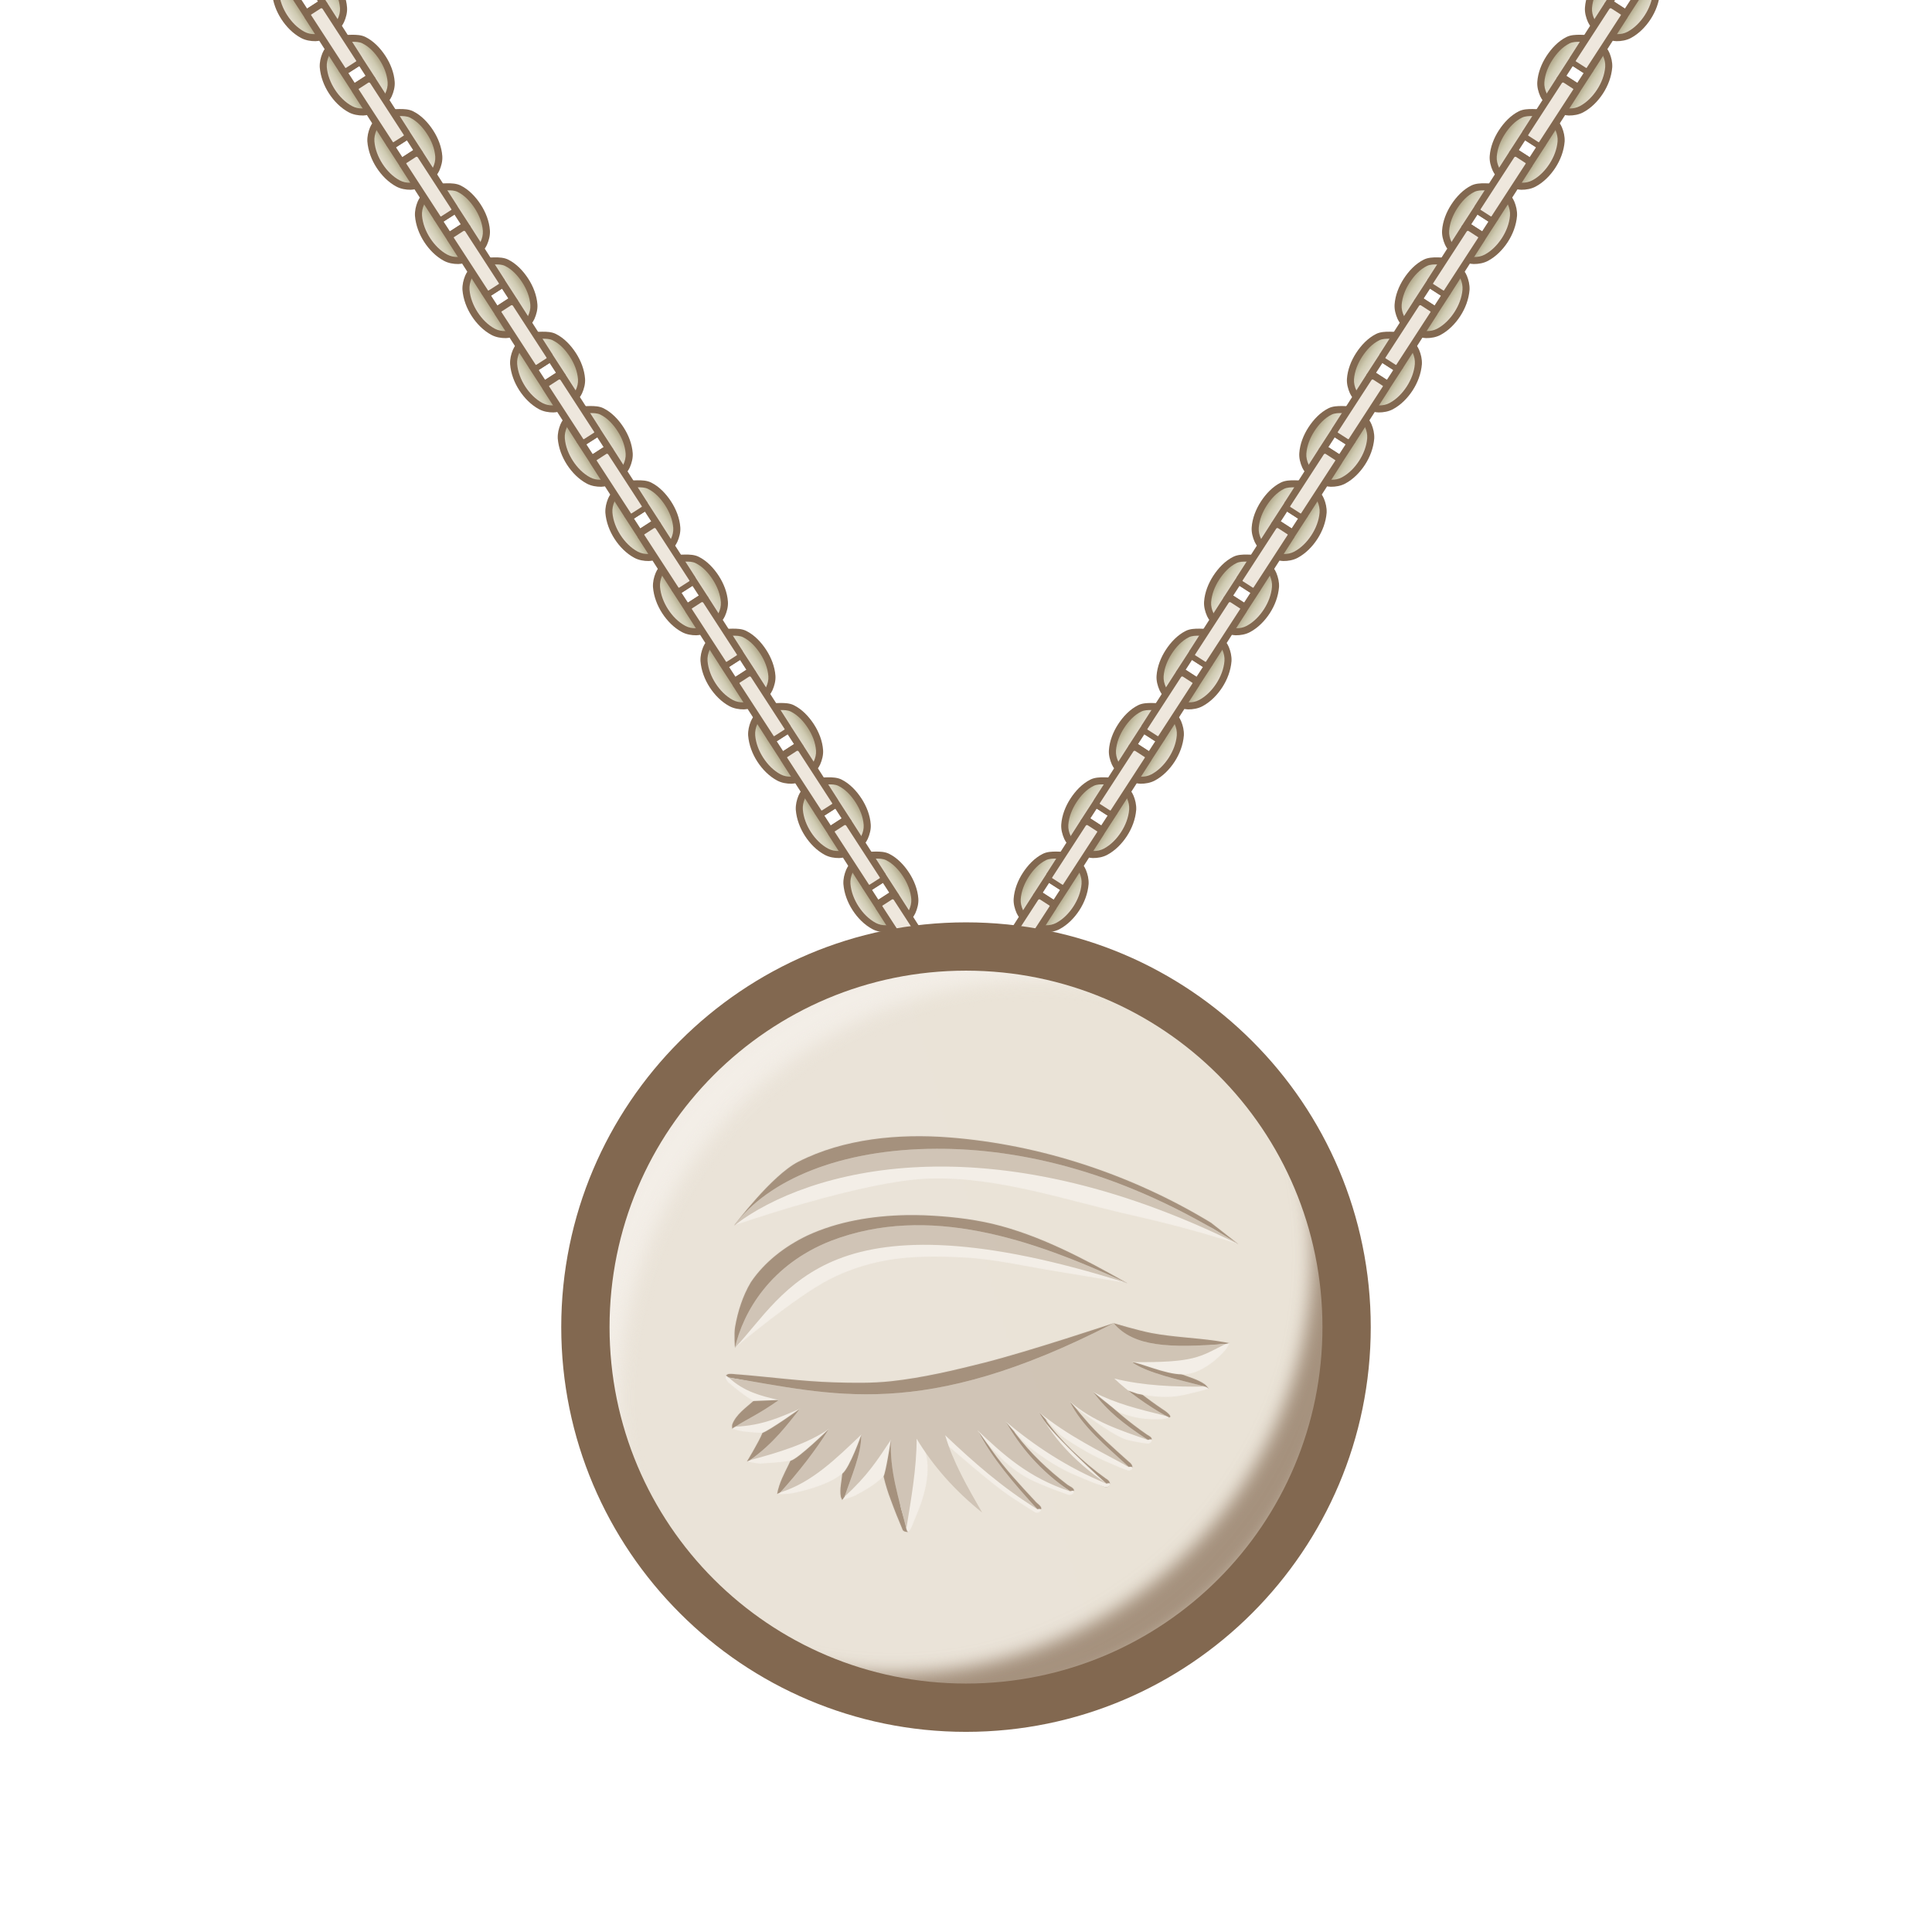
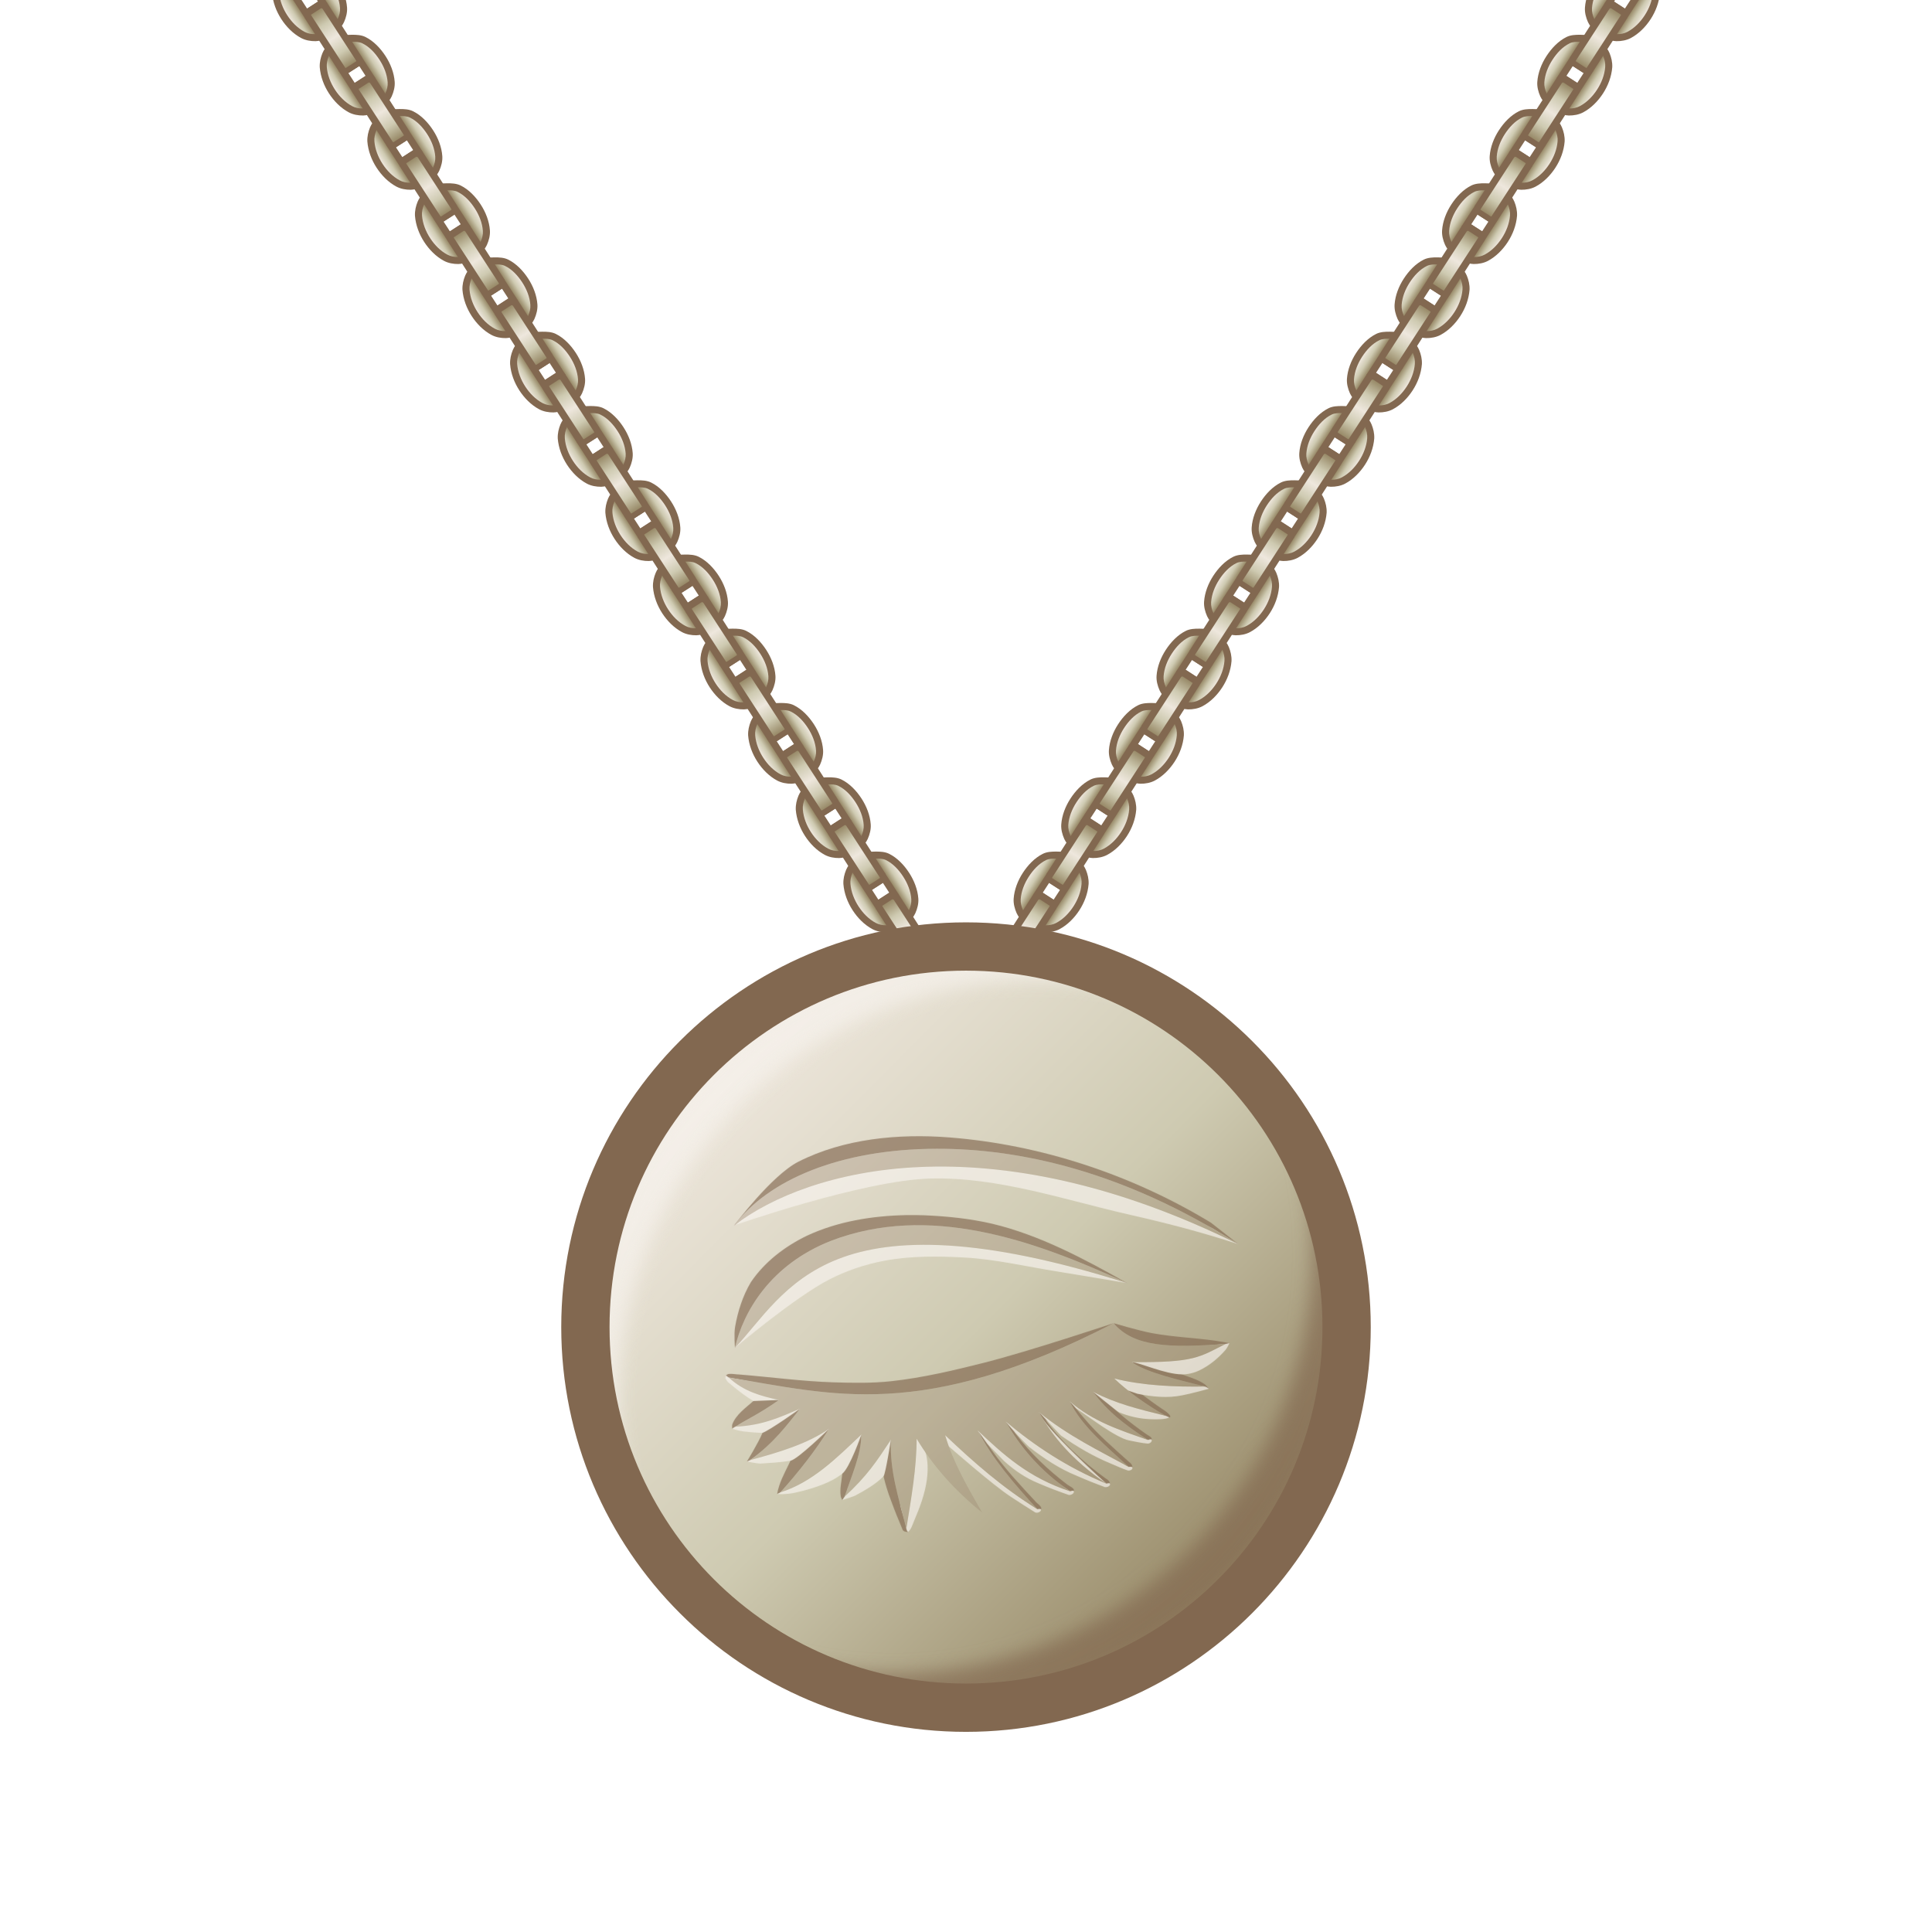
<svg xmlns="http://www.w3.org/2000/svg" xmlns:xlink="http://www.w3.org/1999/xlink" height="500" viewBox="0 0 500 500" width="500">
-   <linearGradient id="a" gradientTransform="matrix(391.593 0 0 -391.593 60.7962 7618.49)" gradientUnits="userSpaceOnUse" spreadMethod="pad" x1="0" x2="1" y1="0" y2="0">
+   <filter id="a" color-interpolation-filters="sRGB" height="1.007" width="1.005" x="-.003" y="-.003">
+     <feGaussianBlur stdDeviation=".147" />
+   </filter>
+   <filter id="b" color-interpolation-filters="sRGB" height="1.062" width="1.062" x="-.031" y="-.031">
+     <feGaussianBlur stdDeviation="2.216" />
+   </filter>
+   <filter id="c" color-interpolation-filters="sRGB" height="1.062" width="1.062" x="-.031" y="-.031">
+     <feGaussianBlur stdDeviation="2.216" />
+   </filter>
+   <clipPath id="d">
+     <path d="m250 238.703c-57.778 0-104.75 46.972-104.75 104.75 0 57.778 46.972 104.75 104.75 104.75s104.75-46.972 104.75-104.75c0-57.778-46.972-104.75-104.75-104.75z" />
+   </clipPath>
+   <linearGradient id="e" gradientTransform="matrix(3.55578 0 0 3.562357 413.3653 93.35611)" gradientUnits="userSpaceOnUse" spreadMethod="pad" x1="-65.965" x2="-108.658" y1="31.088" y2="44.931">
    <stop offset="0" stop-color="#eee7dd" />
    <stop offset=".511" stop-color="#cecab1" />
    <stop offset="1" stop-color="#988a68" />
  </linearGradient>
-   <linearGradient id="b" gradientUnits="userSpaceOnUse" spreadMethod="reflect" x1="195.785" x2="329.512" xlink:href="#a" y1="315.37" y2="353.553" />
-   <filter id="c" color-interpolation-filters="sRGB" height="1.007" width="1.005" x="-.003" y="-.003">
-     <feGaussianBlur stdDeviation=".147" />
-   </filter>
-   <filter id="d" color-interpolation-filters="sRGB" height="1.062" width="1.062" x="-.031" y="-.031">
-     <feGaussianBlur stdDeviation="2.216" />
-   </filter>
-   <filter id="e" color-interpolation-filters="sRGB" height="1.062" width="1.062" x="-.031" y="-.031">
-     <feGaussianBlur stdDeviation="2.216" />
-   </filter>
-   <clipPath id="f">
-     <path d="m250 238.703c-57.778 0-104.75 46.972-104.75 104.75 0 57.778 46.972 104.75 104.75 104.75s104.75-46.972 104.75-104.75c0-57.778-46.972-104.75-104.75-104.75z" />
-   </clipPath>
-   <linearGradient id="g" gradientTransform="translate(-47.05071 92.93406)" gradientUnits="userSpaceOnUse" x1="436.814" x2="445.33" xlink:href="#a" y1="103.626" y2="118.139" />
-   <linearGradient id="h" gradientTransform="translate(-47.05071 92.93406)" gradientUnits="userSpaceOnUse" x1="421.382" x2="429.498" xlink:href="#a" y1="82.363" y2="96.55" />
-   <linearGradient id="i" gradientUnits="userSpaceOnUse" x1="422.54" x2="459.679" xlink:href="#a" y1="164.772" y2="143.292" />
+   <linearGradient id="f" gradientTransform="matrix(3.55578 0 0 3.562357 413.3653 93.35611)" gradientUnits="userSpaceOnUse" spreadMethod="reflect" x1="-64.296" x2="-27.591" xlink:href="#e" y1="51.887" y2="88.524" />
+   <linearGradient id="g" gradientTransform="matrix(3.55578 0 0 3.562357 413.3653 93.35611)" gradientUnits="userSpaceOnUse" spreadMethod="reflect" x1="9.045" x2="3.797" xlink:href="#e" y1="19.196" y2="22.185" />
+   <linearGradient id="h" gradientTransform="matrix(3.55578 0 0 3.562357 413.3653 93.35611)" gradientUnits="userSpaceOnUse" spreadMethod="reflect" x1="-6.131" x2="-7.387" xlink:href="#e" y1="32.796" y2="30.599" />
+   <linearGradient id="i" gradientTransform="matrix(3.55578 0 0 3.562357 413.3653 93.35611)" gradientUnits="userSpaceOnUse" spreadMethod="reflect" x1="-11.17" x2="-9.929" xlink:href="#e" y1="23.98" y2="26.151" />
  <g stroke-width="6.966" transform="matrix(.1435507 0 0 .1435507 -110.3061 85.89929)">
    <g transform="matrix(.5397043 .8418547 -.8418547 .5397043 985.8172 -1453.214)">
      <use transform="translate(-407.2935 352.1392)" xlink:href="#j" />
      <use transform="translate(387.758 352.1392)" xlink:href="#j" />
      <use transform="translate(1182.87 352.1392)" xlink:href="#j" />
    </g>
    <g transform="matrix(-.5397043 .8418547 .8418547 .5397043 4034.097 -1453.214)">
      <use transform="translate(-407.2935 352.1392)" xlink:href="#j" />
      <use transform="translate(387.758 352.1392)" xlink:href="#j" />
      <use transform="translate(1182.87 352.1392)" xlink:href="#j" />
    </g>
  </g>
-   <g clip-path="url(#f)">
+   <g clip-path="url(#d)">
    <g fill-rule="evenodd">
-       <path d="m348.5 343.454a98.5 98.5 0 0 1 -98.5 98.5 98.5 98.5 0 0 1 -98.5-98.5 98.5 98.5 0 0 1 98.5-98.5 98.5 98.5 0 0 1 98.5 98.5z" fill="url(#b)" stroke-linecap="round" stroke-linejoin="round" stroke-width="12.5" />
-       <path d="m325.104 270.525a108.866 108.866 0 0 1 14.555 53.721 108.866 108.866 0 0 1 -108.865 108.865 108.866 108.866 0 0 1 -53.57-14.412c4.736 4.582 9.898 8.722 15.428 12.354a108.866 108.866 0 0 0 46.984 10.9 108.866 108.866 0 0 0 108.865-108.865 108.866 108.866 0 0 0 -10.766-46.773c-3.702-5.666-7.933-10.953-12.631-15.789z" fill="#826850" filter="url(#d)" opacity=".667" />
-       <path d="m259.723 244.953a108.222 108.222 0 0 0 -108.223 108.223 108.222 108.222 0 0 0 13.047 50.76c3.35 4.72 7.063 9.164 11.129 13.262a108.222 108.222 0 0 1 -15.387-55.232 108.222 108.222 0 0 1 108.223-108.223 108.222 108.222 0 0 1 55.418 15.562c-4.63-4.616-9.69-8.799-15.111-12.49a108.222 108.222 0 0 0 -49.096-11.861z" style="fill:#f7f3ee;stroke-width:16;stroke-linecap:round;stroke-linejoin:round;opacity:.667;filter:url(#e)" />
+       <path d="m348.5 343.454a98.5 98.5 0 0 1 -98.5 98.5 98.5 98.5 0 0 1 -98.5-98.5 98.5 98.5 0 0 1 98.5-98.5 98.5 98.5 0 0 1 98.5 98.5z" fill="url(#f)" />
+       <path d="m325.104 270.525a108.866 108.866 0 0 1 14.555 53.721 108.866 108.866 0 0 1 -108.865 108.865 108.866 108.866 0 0 1 -53.57-14.412c4.736 4.582 9.898 8.722 15.428 12.354a108.866 108.866 0 0 0 46.984 10.9 108.866 108.866 0 0 0 108.865-108.865 108.866 108.866 0 0 0 -10.766-46.773c-3.702-5.666-7.933-10.953-12.631-15.789z" fill="#826850" filter="url(#b)" opacity=".667" />
+       <path d="m259.723 244.953a108.222 108.222 0 0 0 -108.223 108.223 108.222 108.222 0 0 0 13.047 50.76c3.35 4.72 7.063 9.164 11.129 13.262a108.222 108.222 0 0 1 -15.387-55.232 108.222 108.222 0 0 1 108.223-108.223 108.222 108.222 0 0 1 55.418 15.562c-4.63-4.616-9.69-8.799-15.111-12.49a108.222 108.222 0 0 0 -49.096-11.861z" style="fill:#f7f3ee;stroke-width:16;stroke-linecap:round;stroke-linejoin:round;opacity:.667;filter:url(#c)" />
    </g>
    <g transform="translate(4.848085 3)">
-       <g filter="url(#c)" opacity=".667">
+       <g filter="url(#a)" opacity=".667">
        <path d="m185.18 314.12s37.305-16.982 54.034-16.116c26.622 1.251 52.685 9.412 76.45 21l-7.102-5.563c-20.454-12.433-44.078-20.238-67.762-22.079-13.139-1.022-27.287.314-39.032 6.291-6.943 3.534-16.587 16.467-16.587 16.467zm17.361 12.361c3.344-2.718 7.221-4.804 11.41-5.867 3.478-.966 7.075-1.437 10.672-1.667 1.349-.074 2.931-.134 4.373-.131 8.086-.011 16.169 1.045 24.061 2.515 11.36 2.137 22.821 5.366 33.835 7.751-11.307-6.385-22.772-12.481-34.996-15.388-5.735-1.326-11.619-1.928-17.492-2.179-1.577-.056-3.156-.068-4.734-.045v-0c-8.761.176-17.641 1.601-25.639 5.311-5.714 2.755-10.968 6.75-14.55 12.039-2.116 3.551-3.388 7.562-4.093 11.602-.309 1.77-.034 5.391-.034 5.391s11.069-14.406 17.187-19.331zm47.462 23.153c-7.979 2.009-16.028 3.934-24.208 4.821-4.953.537-9.964.449-14.943.29-8.157-.259-16.264-1.371-24.4-2.027-.92-.017-1.878-.26-2.775-.123-.272.018-.651.387-.651.387s-.252.695-.033.98c.56.817 1.651.975 2.478 1.447 2.212 1.021 4.519 1.832 6.893 2.384-.776.554-1.515 1.15-2.225 1.78-2.029 1.802-4.488 3.498-5.465 6.028-.141.364-.001 1.171-.001 1.171s3.605.198 5.131.006c1.299-.22 2.595-.459 3.871-.786-.418.605-.79 1.212-1.191 1.828-1.038 2.547-4.033 7.411-4.033 7.411 1.393-.029 2.925-.338 3.702-.657 4-2.018 7.98-4.082 11.858-6.33-1.652 2.119-3.104 4.387-4.293 6.794-.168.341-.331.684-.488 1.03-1.073 2.231-2.427 4.634-2.962 7.585l3.292-1.243c5.099-4.46 10.187-8.935 15.17-13.524-.585 2.438-1.27 4.868-1.413 7.386-.068.706-.129 1.413-.186 2.119-.157 1.957-.713 3.94-.391 5.877.055.334.391.937.391.937s2.114-1.689 2.718-2.546c2.259-3.892 4.516-7.785 6.879-11.616.108 2.697.476 5.378 1.081 8.006.482 2.092 1.114 4.151 1.886 6.156.96 2.625 1.996 5.222 3.096 7.791.399.548 1.364.47 1.364.47s.504-2.208.639-3.224c.216-6.514 1.461-14.391 1.583-20.908 7.037 7.89 11.285 12.708 11.285 12.708l-3.678-12.148s11.623 10.157 17.753 14.84c1.776 1.283 3.782 2.272 5.883 2.846.299.082.772.345.926.076.451-.783-1.013-1.494-1.551-2.224-3.882-4.169-7.773-8.336-11.055-12.967-.418-.589-.845-1.171-1.248-1.77 3.808 3.364 8.044 6.202 12.316 8.936 2.766 1.708 5.992 2.296 9.088 3.316.673.072.843.254.957-.044.312-.815-1.204-1.25-1.866-1.834-4.853-3.708-9.327-7.964-13.034-12.829-.481-.615-.818-1.084.029-.36 4.858 3.56 9.934 6.815 15.076 9.948 2.525 1.496 5.104 2.916 7.817 4.046.666.122 1.276-.231 1.353-.893-.091-.666-.573-1.044-1.121-1.361-2.993-2.123-5.988-4.657-8.691-7.287-2.5-2.432-4.847-5.033-6.861-7.885 4.438 2.896 8.933 5.702 13.416 8.527 2.505 1.568 4.152 2.222 6.737 3.654.65.191 2.179.778 2.325.127-.024-.661-.446-1.093-.945-1.471-3.987-3.588-8.088-7.089-11.529-11.225-.736-.842-1.458-1.697-2.142-2.582 3.553 2.049 7.184 3.962 10.835 5.83 2.424 1.204 3.265 1.39 5.817 2.299.673.081 2.517.887 2.911 0 .247-.556-.669-1.027-1.223-1.355-4.409-3.056-8.501-6.434-12.261-10.28-.065-.199.985.348 1.359.428 4.379 1.48 8.52 3.557 12.853 5.151.943.309 2.784.508 3.875.273.946-.204-1.029-1.707-1.886-2.206-3.678-2.478-7.144-5.253-10.646-7.969 7.143 1.596 7.015 2.128 14.37 2.127.66-.148 8.385.632 8.385.632s-.643-.864-1.075-1.172c-1.743-1.241-4.415-1.965-5.888-2.553-2.331-.932-4.515-1.879-6.843-2.792-.893-.348-1.798-.666-2.698-.995 6.205.217 11.784-.486 17.712-2.507l4.112-1.796s-2.348-.423-3.529-.594c-5.543-.801-11.179-.971-16.681-2.016-3.305-.628-9.766-2.547-9.766-2.547s-22.078 7.356-33.352 10.194z" fill="#826850" opacity="1" />
        <path d="m239.457 295.299c-15.62.311-31.676 3.367-45.021 11.86-3.38 2.166-9.255 6.962-9.255 6.962s33.273-11.632 50.614-12.111c17.692-.489 34.981 5.578 52.244 9.484 9.308 2.106 18.546 4.527 27.626 7.511l-6.733-4.092c-14.741-7.176-29.817-14.654-46.113-17.416-7.692-1.477-15.525-2.283-23.361-2.197zm-29.783 32.882c4.511-2.336 9.432-3.987 14.427-4.916 6.785-1.262 13.797-1.193 20.687-.814 8.033.442 15.921 2.33 23.866 3.59 6.087.965 18.236 3.041 18.236 3.041s-18.53-8.162-28.26-10.819c-3.864-1.055-7.852-1.664-11.85-2.004-4.362-.431-8.746-.672-13.131-.628-7.985.114-16.08 1.185-23.507 4.24-6.501 2.87-11.8 7.787-16.713 12.807-3.427 3.86-8.077 13.135-8.077 13.135s15.428-13.027 24.32-17.632zm51.873 22.042c-3.494 1.723-7.265 3.297-11.063 4.448-7.411 2.287-15.285 3.442-23.071 3.983-7.724.557-15.301.044-22.916-1.119-6.939-1.168-13.738-2.84-20.711-4.016l-.76-.536s-.214.424-.188.736c.449.994 1.503 1.523 2.264 2.261 1.603 1.268 3.252 2.582 5.037 3.594l6.602-.258c.868.277-1.571 2.182-.688 2.402-3.449 1.609-6.91 3.595-10.594 4.504-.607.299-.785.551-.785.551s1.859.564 2.818.675c1.651.191 3.323.347 4.993.373 1.879-.641 9.735-6.259 9.735-6.259s-3.35 5.469-2.702 5.213c-.787.637-1.543 1.222-2.309 1.783-2.696 1.969-5.015 4.634-7.902 6.31l-.856.364s2.426.515 3.439.545c2.594-.165 5.25-.314 7.829-.737 1.843-.303 9.977-8.257 9.977-8.257s-3.011 6.089-2.234 5.7c-2.976 3.195-6.369 7.784-10.367 10.749-.248.184-.825.422-.825.422s2.341.184 4.74-.366c2.399-.549 6.277-1.495 9.767-3.349.827-.473 1.61-.967 2.356-1.547 1.945-1.512 4.957-10.151 4.957-10.151s.325 6.733-.336 8.031c-1.1 2.17-2.492 5.47-4.015 8.053-.181.307-.606.88-.606.88s2.34-.72 3.308-1.121c2.605-1.423 5.29-2.89 7.369-5.034.508-.524 1.915-9.462 1.915-9.462s.593 6.213 1.085 5.405c.334 3.611 1.037 7.179 1.268 10.802.213 2.301 1.42 4.511 1.633 6.812.07.332.171.645.445.861.822-.685 1.105-1.778 1.512-2.738 1.499-3.532 2.915-7.195 3.381-11.003.277-2.262.275-4.732-.373-6.827-.704-2.276-2.298-3.563-2.298-3.563l11.285 12.708s-3.187-2.431-2.96-10.732c0 0 11.528 10.155 16.151 13.112 2.056 1.371 4.143 2.696 6.239 4.006.64.22 1.565-.233 1.455-.77-.062-.303-.926-.076-.926-.076-8.169-7.302-13.367-16.276-15.467-20.408 0 0 2.826 3.928 2.54 3.524l4.328 4.424c2.611 2.374 5.562 4.394 8.84 5.729 2.591 1.126 5.237 2.123 7.908 3.045.673.072 1.472-.482 1.286-.99-.11-.3-.957.044-.957.044-12.91-8.522-15.1-13.166-16.646-18.05-.167-.211.914 1.19 2.219 2.619 1.87 2.048 4.199 4.384 3.976 4.069 3.723 2.896 7.698 5.52 12.082 7.306 2.433 1.069 4.902 2.054 7.387 2.997.671.095 1.467-.397 1.316-.908-.091-.306-.957-.026-.957-.026s-16.286-14.572-17.46-18.527c-.511-.634 6.3 6.83 5.823 6.17 3.999 2.788 8.218 5.289 12.735 7.146 1.474.606 2.938 1.313 4.439 1.807.646.141 1.311-.291 1.218-.76-.062-.313-.944-.159-.944-.159-3.533-1.903-14.769-11.722-15.271-16.955l1.606 1.803c2.928 1.85 10.333 7.663 13.758 8.302 1.586.309 3.193.684 4.791.817.662-.01 1.202-.556 1.016-.991-.126-.294-.958.034-.958.034-21.555-11.575-14.211-9.142-14.204-12.436-.827-.712 6.308 5.154 6.762 5.302 2.576 1.062 5.322 1.679 8.108 1.78 1.37.064 3.892.096 4.895-.462l-.845-.388c-5.22-1.714-8.239-3.96-9.81-6.556l2.367.816c3.823.776 7.798 1.205 11.655.398 2.062-.376 6.856-1.687 6.856-1.687s-.501-.434-1.019-.579c-4.683-.666-17.492-3.916-18.92-6.316 2.066.101 8.524 3.136 12.976 3.169 1.533.012 3.1-.364 4.484-1.024 2.598-1.238 4.909-3.154 6.796-5.327.439-.506 1.004-1.739 1.004-1.739l-.978.205-13.956 1.239c-3.279-.123-9.211-1.139-12.016-2.745-1.887-1.134-3.026-3.856-3.026-3.856s-1.048.75-1.636 1.044c-6.486 3.243-13.684 6.493-20.172 9.738z" fill="#f7f3ee" opacity="1" stroke-linecap="round" stroke-linejoin="round" stroke-width="16" />
      </g>
-       <path d="m237.458 294.299c-24.927.081-43.536 8.087-52.277 19.821 19.19-14.636 65.499-27.257 130.484 4.884-29.335-18.667-56.227-24.779-78.207-24.706zm-27.201 23.807c-15.714 6.148-22.783 18.415-24.902 27.706 6.504-6.793 12.649-17.488 26.755-22.99 14.092-5.502 36.633-5.867 74.782 6.26-24.815-11.509-51.567-20.548-76.635-10.976zm-13.516 41.209c-5.435 3.818-8.09 4.828-11.282 6.906 7.2-.309 11.84-2.583 16.761-4.66-3.531 4.351-6.611 8.702-12.913 13.306 7.585-2.021 14.889-4.267 20.388-8.085-3.5 5.614-7.781 11.088-12.601 16.45 8.261-2.583 14.51-8.814 20.995-14.99-.084 5.362-2.583 10.723-4.351 16.085 5.895-5.418 8.421-9.32 11.986-14.737-.337 8.197 1.965 14.822 3.986 23.018 1.263-7.832 2.667-15.692 2.667-23.271 4.211 7.018 9.853 13.418 16.955 19.117-3.79-6.597-7.579-13.165-9.572-20.015 7.242 6.877 14.794 13.558 23.861 19.145-6.035-6.597-11.762-13.278-15.467-20.408 6.513 6.12 13.053 12.239 23.945 15.776-7.888-5.418-12.941-11.565-16.646-18.05 7.495 6.288 15.888 11.874 26.022 16.057-8.955-6.176-14.008-12.351-17.46-18.527 7.411 6.12 15.888 10.162 23.271 14.204-5.839-5.39-12.211-10.555-15.271-16.955 6.035 5.249 13.165 7.523 20.211 9.965-6.541-4.351-10.302-7.299-14.204-12.436 6.232 3.144 11.425 4.379 18.92 6.232-4.884-2.723-10.078-6.456-13.418-9.685 7.495 1.881 15.72 2.19 23.468 2.077-7.102-1.853-14.822-3.481-18.92-6.316 16.394.14 17.404-1.291 24.282-4.716-14.541 1.067-23.776.814-28.998-5.362-49.827 25.685-72.985 18.302-99.569 14.078 3.851 3.607 8.337 4.786 12.955 5.797z" fill="url(#b)" stroke-linecap="round" stroke-linejoin="round" stroke-width="16" />
+       <path d="m237.458 294.299c-24.927.081-43.536 8.087-52.277 19.821 19.19-14.636 65.499-27.257 130.484 4.884-29.335-18.667-56.227-24.779-78.207-24.706zm-27.201 23.807c-15.714 6.148-22.783 18.415-24.902 27.706 6.504-6.793 12.649-17.488 26.755-22.99 14.092-5.502 36.633-5.867 74.782 6.26-24.815-11.509-51.567-20.548-76.635-10.976zm-13.516 41.209c-5.435 3.818-8.09 4.828-11.282 6.906 7.2-.309 11.84-2.583 16.761-4.66-3.531 4.351-6.611 8.702-12.913 13.306 7.585-2.021 14.889-4.267 20.388-8.085-3.5 5.614-7.781 11.088-12.601 16.45 8.261-2.583 14.51-8.814 20.995-14.99-.084 5.362-2.583 10.723-4.351 16.085 5.895-5.418 8.421-9.32 11.986-14.737-.337 8.197 1.965 14.822 3.986 23.018 1.263-7.832 2.667-15.692 2.667-23.271 4.211 7.018 9.853 13.418 16.955 19.117-3.79-6.597-7.579-13.165-9.572-20.015 7.242 6.877 14.794 13.558 23.861 19.145-6.035-6.597-11.762-13.278-15.467-20.408 6.513 6.12 13.053 12.239 23.945 15.776-7.888-5.418-12.941-11.565-16.646-18.05 7.495 6.288 15.888 11.874 26.022 16.057-8.955-6.176-14.008-12.351-17.46-18.527 7.411 6.12 15.888 10.162 23.271 14.204-5.839-5.39-12.211-10.555-15.271-16.955 6.035 5.249 13.165 7.523 20.211 9.965-6.541-4.351-10.302-7.299-14.204-12.436 6.232 3.144 11.425 4.379 18.92 6.232-4.884-2.723-10.078-6.456-13.418-9.685 7.495 1.881 15.72 2.19 23.468 2.077-7.102-1.853-14.822-3.481-18.92-6.316 16.394.14 17.404-1.291 24.282-4.716-14.541 1.067-23.776.814-28.998-5.362-49.827 25.685-72.985 18.302-99.569 14.078 3.851 3.607 8.337 4.786 12.955 5.797z" fill="url(#f)" />
      <path d="m237.458 294.299c-24.927.081-43.536 8.087-52.277 19.821 19.19-14.636 65.499-27.257 130.484 4.884-29.335-18.667-56.227-24.779-78.207-24.706zm-27.201 23.807c-15.714 6.148-22.783 18.415-24.902 27.706 6.504-6.793 12.649-17.488 26.755-22.99 14.092-5.502 36.633-5.867 74.782 6.26-24.815-11.509-51.567-20.548-76.635-10.976zm-13.516 41.209c-5.435 3.818-8.09 4.828-11.282 6.906 7.2-.309 11.84-2.583 16.761-4.66-3.531 4.351-6.611 8.702-12.913 13.306 7.585-2.021 14.889-4.267 20.388-8.085-3.5 5.614-7.781 11.088-12.601 16.45 8.261-2.583 14.51-8.814 20.995-14.99-.084 5.362-2.583 10.723-4.351 16.085 5.895-5.418 8.421-9.32 11.986-14.737-.337 8.197 1.965 14.822 3.986 23.018 1.263-7.832 2.667-15.692 2.667-23.271 4.211 7.018 9.853 13.418 16.955 19.117-3.79-6.597-7.579-13.165-9.572-20.015 7.242 6.877 14.794 13.558 23.861 19.145-6.035-6.597-11.762-13.278-15.467-20.408 6.513 6.12 13.053 12.239 23.945 15.776-7.888-5.418-12.941-11.565-16.646-18.05 7.495 6.288 15.888 11.874 26.022 16.057-8.955-6.176-14.008-12.351-17.46-18.527 7.411 6.12 15.888 10.162 23.271 14.204-5.839-5.39-12.211-10.555-15.271-16.955 6.035 5.249 13.165 7.523 20.211 9.965-6.541-4.351-10.302-7.299-14.204-12.436 6.232 3.144 11.425 4.379 18.92 6.232-4.884-2.723-10.078-6.456-13.418-9.685 7.495 1.881 15.72 2.19 23.468 2.077-7.102-1.853-14.822-3.481-18.92-6.316 16.394.14 17.404-1.291 24.282-4.716-14.541 1.067-23.776.814-28.998-5.362-49.827 25.685-72.985 18.302-99.569 14.078 3.851 3.607 8.337 4.786 12.955 5.797z" fill="#826850" opacity=".25" />
    </g>
    <path d="m250 238.703c-57.778 0-104.75 46.972-104.75 104.75 0 57.778 46.972 104.75 104.75 104.75s104.75-46.972 104.75-104.75c0-57.778-46.972-104.75-104.75-104.75zm0 12.5c51.022 0 92.25 41.228 92.25 92.25 0 51.022-41.228 92.25-92.25 92.25s-92.25-41.228-92.25-92.25c0-51.022 41.228-92.25 92.25-92.25z" fill="#826850" fill-rule="evenodd" stroke-linecap="round" stroke-linejoin="round" />
  </g>
  <g id="j" stroke-width="1.413" transform="matrix(-2.323032 -1.325183 1.325183 -2.323032 2111.827 -44.91653)">
    <use stroke-width="1.413" transform="translate(-206.6908 117.9076)" xlink:href="#k" />
    <use transform="translate(-155.0421 88.44441)" xlink:href="#k" />
    <use stroke-width="1.413" transform="translate(-103.3935 58.98126)" xlink:href="#k" />
    <use stroke-width="1.413" transform="translate(-51.69677 29.49063)" xlink:href="#k" />
    <g id="k" stroke-width="1.413" transform="translate(-46.15446 -329.4508)">
      <path d="m370.732 174.959c-5.335 3.083-10.263 7.412-13.437 12.692-1.706 2.837-2.494 6.267-2.637 9.574-.104 2.422.71 4.806 1.32 7.153.329 1.263.621 2.567 1.256 3.707.912 1.637 2.248 3.015 3.576 4.336 1.747 1.737 3.53 3.556 5.727 4.672 2.97 1.508 6.339 2.582 9.67 2.524 6.162-.107 12.383-2.201 17.717-5.289 5.38-3.115 10.48-7.422 13.524-12.842 1.518-2.703 1.819-5.994 1.959-9.091.164-3.633.077-7.475-1.33-10.828-.846-2.017-2.519-3.609-4.086-5.135-1.772-1.727-3.688-3.416-5.928-4.468-2.811-1.321-5.94-2.265-9.359-2.296-6.453.182-12.65 2.219-17.971 5.293zm13.029 13.766 2.222 3.89 2.1 3.678-6.795 3.924-2.199-3.811-2.159-3.738z" fill="#826850" />
-       <path d="m361.68 206.375s4.311 4.989 7.143 6.538c2.211 1.209 4.786 1.983 7.305 1.941 5.366-.09 10.766-1.97 15.415-4.653 4.648-2.683 9.138-6.326 11.737-11.022 1.143-2.065 1.286-4.589 1.366-6.948.11-3.256-1.231-9.696-1.231-9.696l-13.348 7.625 4.506 7.887-15.027 8.676-4.581-7.936z" fill="url(#g)" stroke-width="9.525" />
-       <path d="m403.414 182.535s-4.583-4.848-7.502-6.325c-2.259-1.144-4.854-1.852-7.385-1.781-5.365.152-10.766 1.97-15.414 4.653-4.648 2.683-8.971 6.423-11.737 11.022-1.277 2.124-1.927 4.696-1.955 7.174-.035 3.124 2.26 9.096 2.26 9.096l13.284-7.588-4.538-7.862 15.097-8.716 4.543 7.952z" fill="url(#h)" stroke-width="9.525" />
+       <path d="m361.68 206.375s4.311 4.989 7.143 6.538c2.211 1.209 4.786 1.983 7.305 1.941 5.366-.09 10.766-1.97 15.415-4.653 4.648-2.683 9.138-6.326 11.737-11.022 1.143-2.065 1.286-4.589 1.366-6.948.11-3.256-1.231-9.696-1.231-9.696l-13.348 7.625 4.506 7.887-15.027 8.676-4.581-7.936z" fill="url(#h)" />
+       <path d="m403.414 182.535s-4.583-4.848-7.502-6.325c-2.259-1.144-4.854-1.852-7.385-1.781-5.365.152-10.766 1.97-15.414 4.653-4.648 2.683-8.971 6.423-11.737 11.022-1.277 2.124-1.927 4.696-1.955 7.174-.035 3.124 2.26 9.096 2.26 9.096l13.284-7.588-4.538-7.862 15.097-8.716 4.543 7.952z" fill="url(#i)" />
    </g>
    <use stroke-width="1.413" transform="translate(-206.6907 117.9076)" xlink:href="#l" />
    <use stroke-width="1.413" transform="translate(-155.0421 88.4444)" xlink:href="#l" />
    <use stroke-width="1.413" transform="translate(-103.3935 58.98125)" xlink:href="#l" />
    <use transform="translate(-51.69676 29.49062)" xlink:href="#l" />
    <g id="l" stroke-width="1.413" transform="translate(-81.54321 -307.2268)">
      <path d="m420.923 160.003c-.296.169-1.883 1.96-2.187 3.202-.27 1.1.296 3.087.426 3.314l4.322 7.568c.174.304 1.977 1.874 3.244 2.172 1.061.25 2.653-.028 3.266-.378l36.444-20.789c.705-.403 1.669-1.453 1.988-2.619.327-1.194.226-3.117-.218-3.898l-4.315-7.572c-1.011-1.774-1.5-1.744-2.636-2.053-1.161-.316-3.22-.118-3.87.253z" fill="#826850" />
-       <path d="m458.864 143.764-35.545 20.557c-.862.42-.785.442-.339 1.223l3.439 6.019c.436.908.462.818 1.279.346l35.667-20.599c.352-.393.594-.832 0-1.619l-3.261-5.659c-.409-.87-.472-.713-1.241-.269z" fill="url(#i)" stroke-width="9.525" />
+       <path d="m458.864 143.764-35.545 20.557c-.862.42-.785.442-.339 1.223l3.439 6.019c.436.908.462.818 1.279.346l35.667-20.599c.352-.393.594-.832 0-1.619l-3.261-5.659c-.409-.87-.472-.713-1.241-.269z" fill="url(#g)" />
    </g>
  </g>
</svg>
